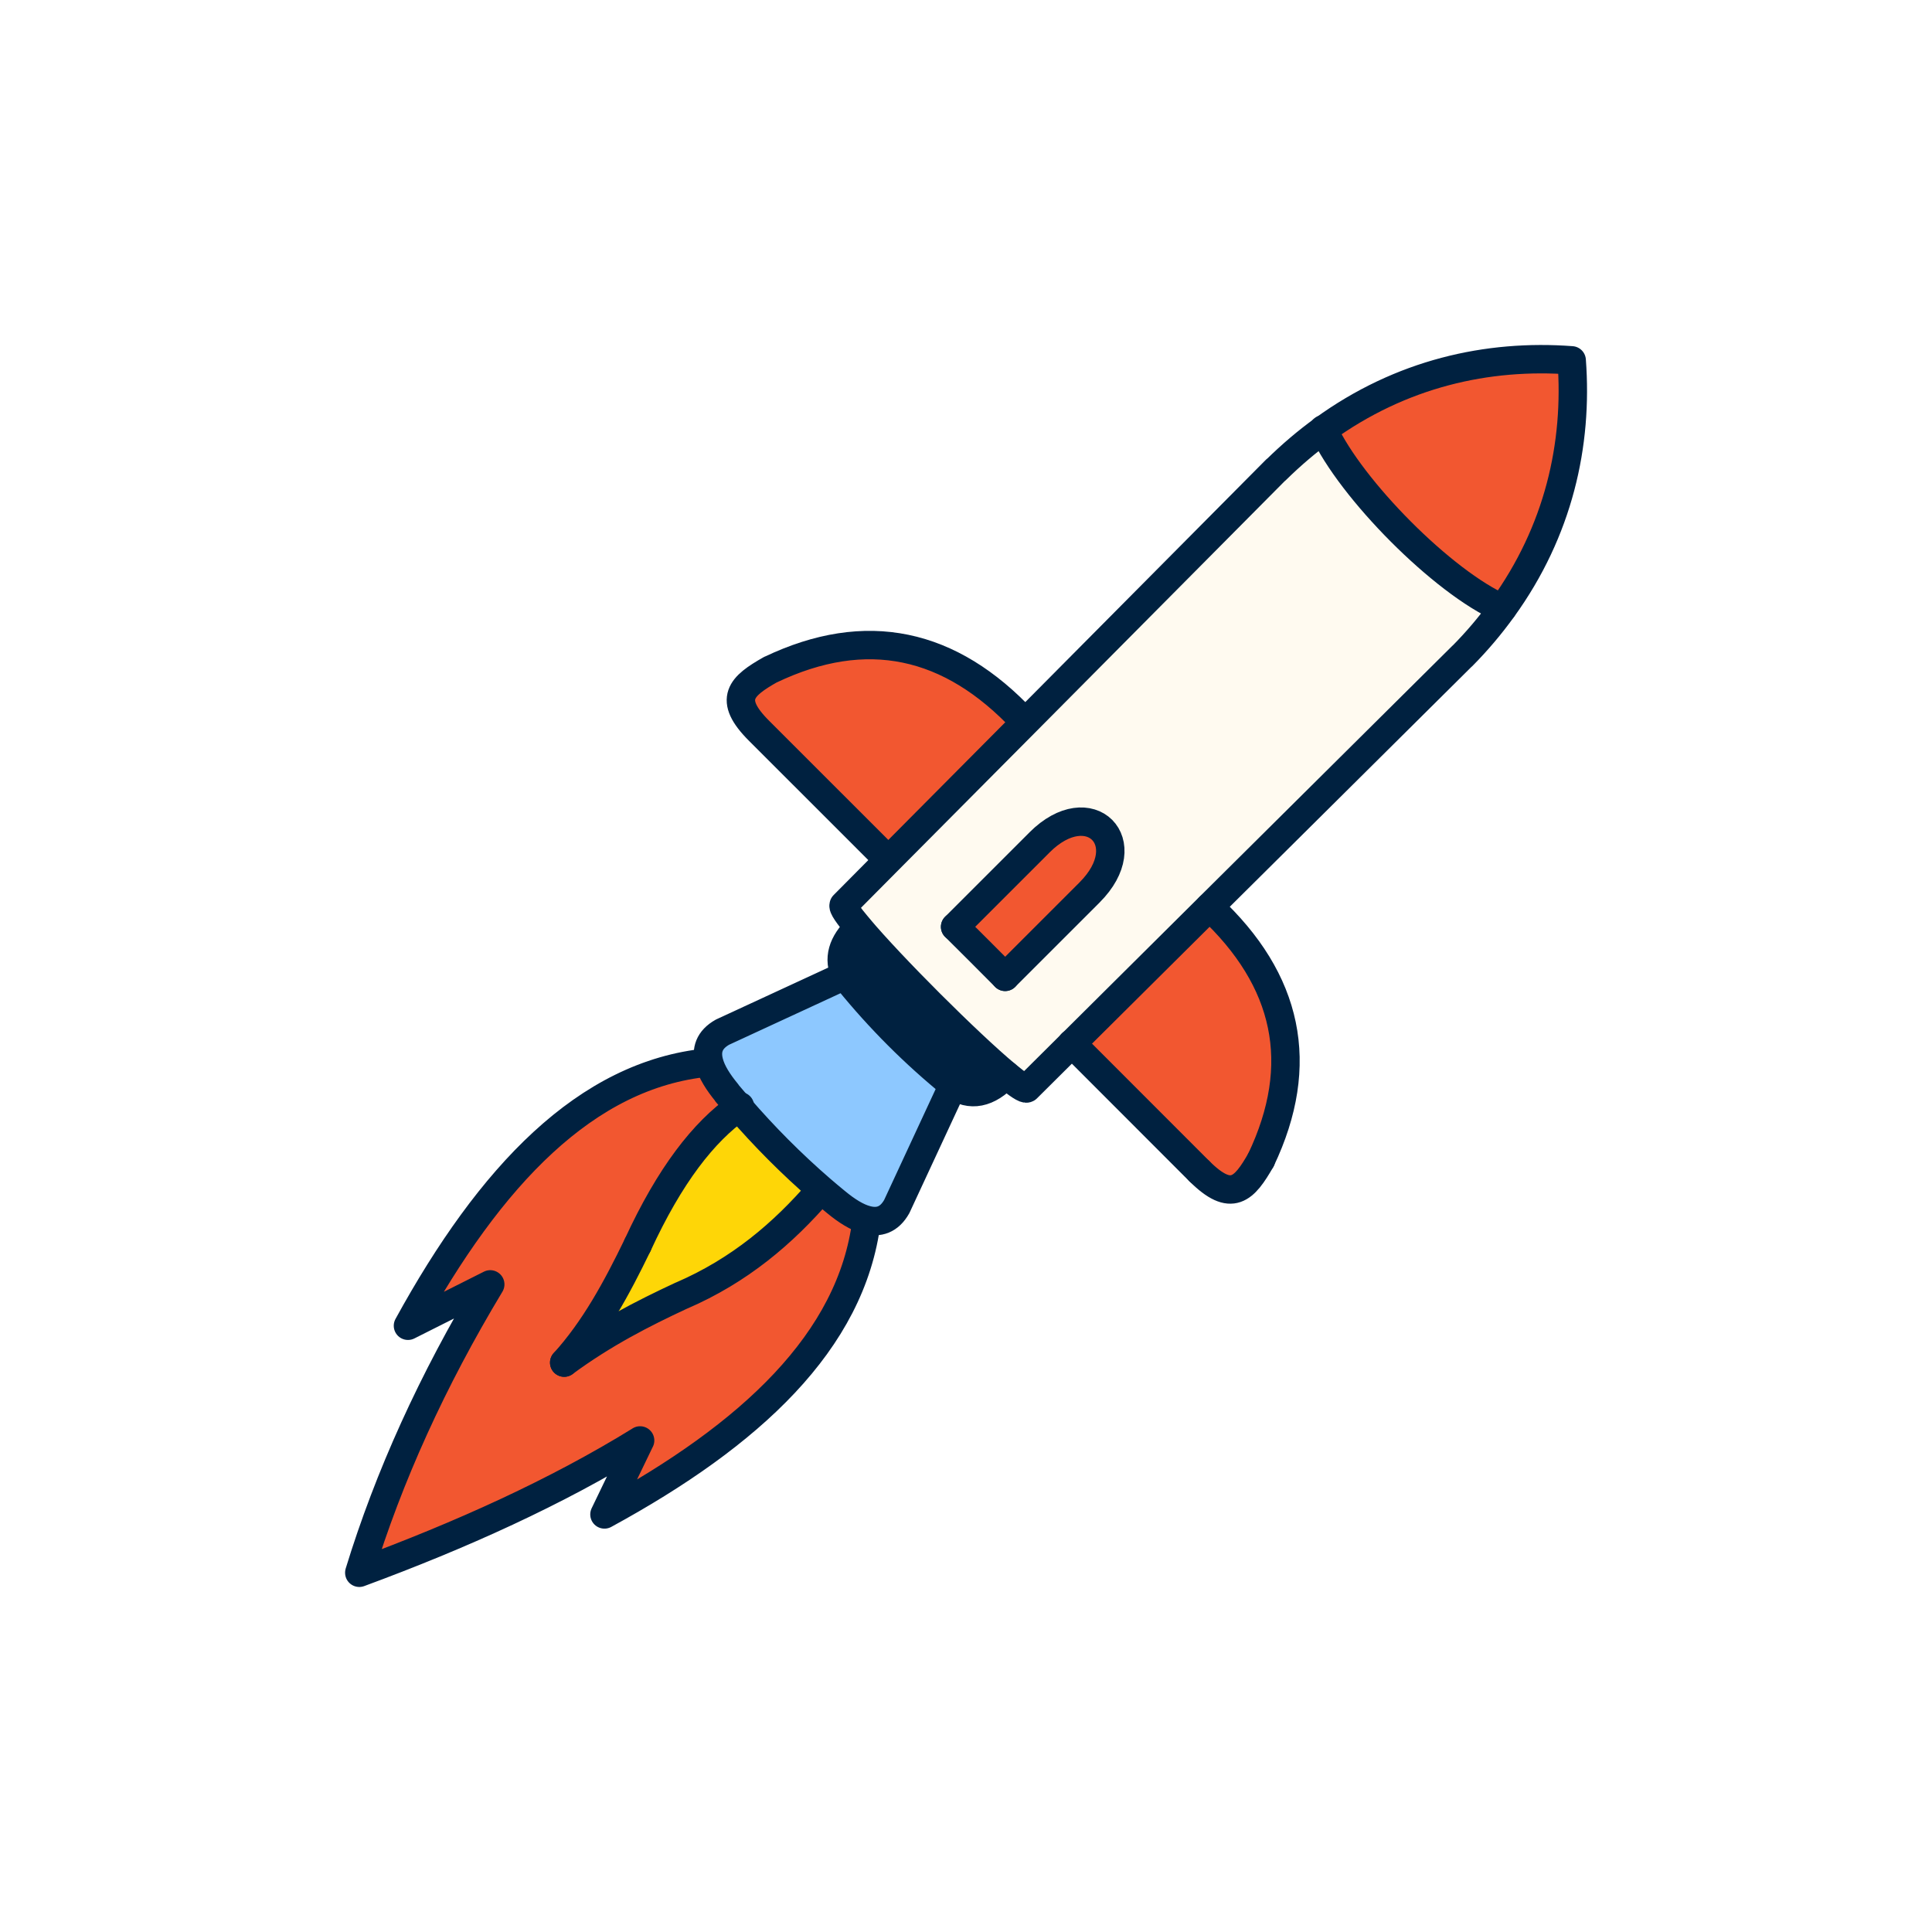
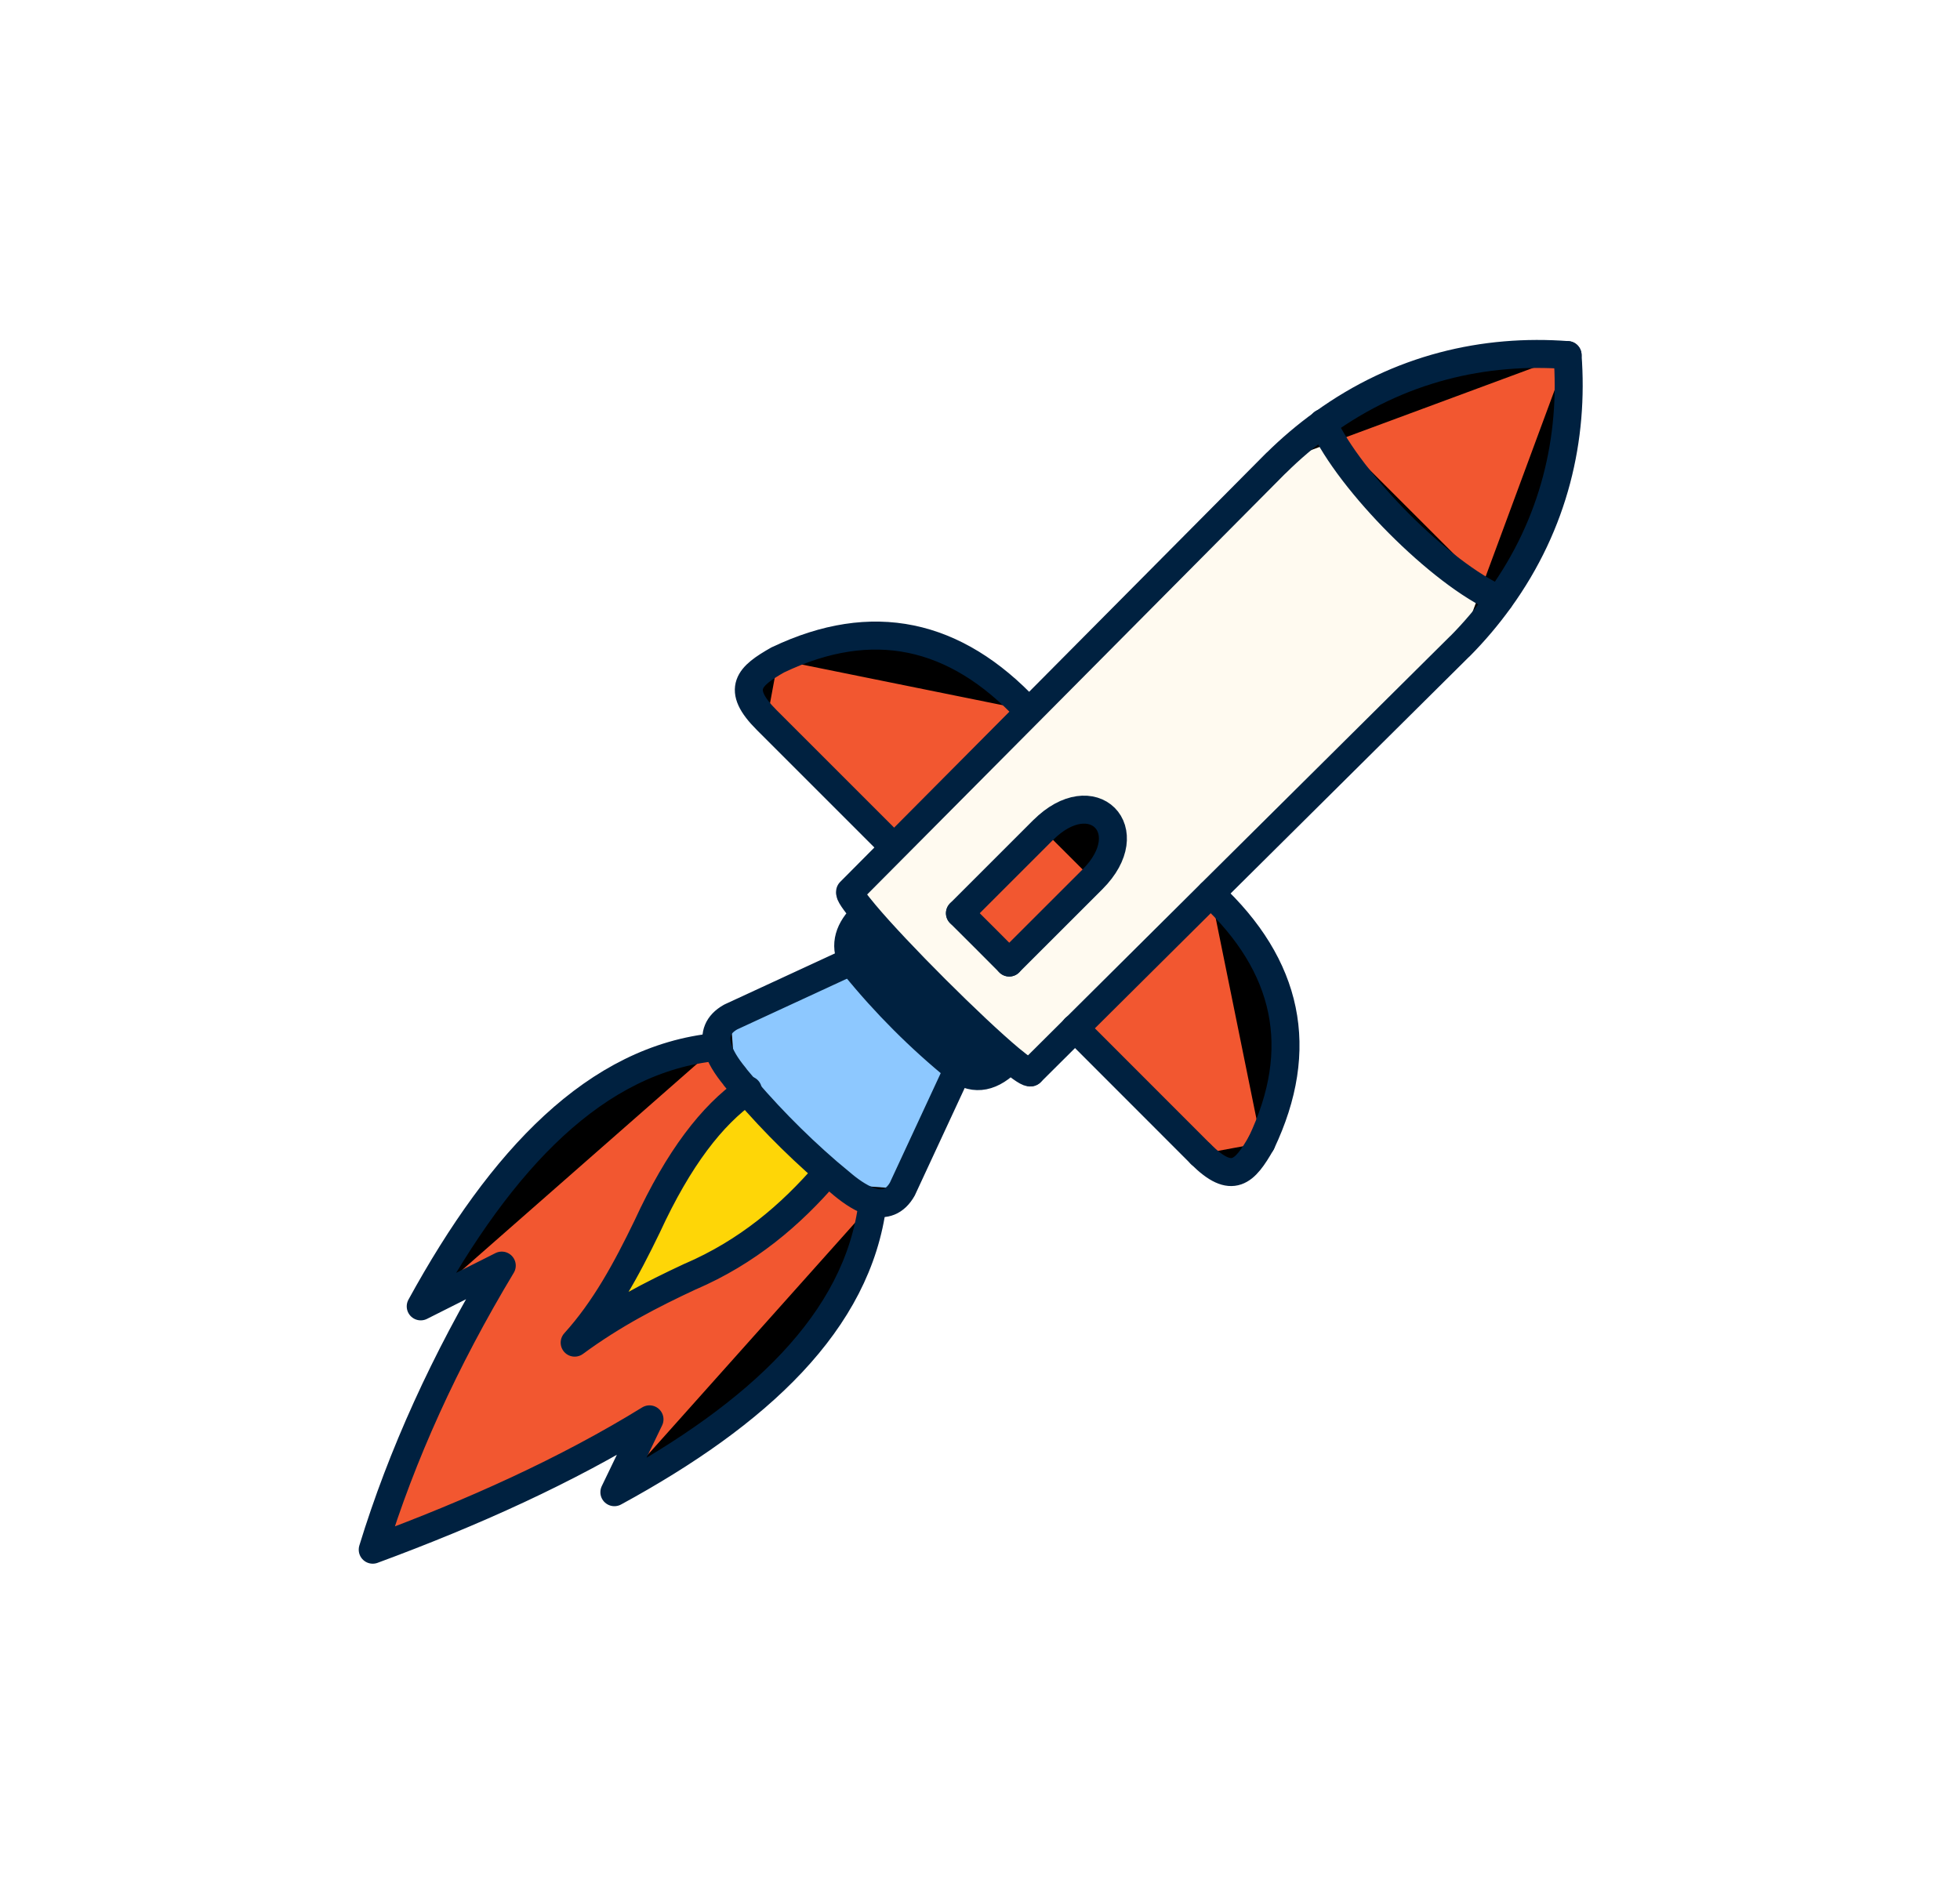
- <svg xmlns="http://www.w3.org/2000/svg" id="Layer_1" viewBox="0 0 68 68">
-   <defs>
-     <style>.st0{fill:#f25730}.st1{fill:#fffaf0}.st2{fill:#8dc8ff}.st3{fill:#002140}.st4{fill:#fed607}.st5{fill:none;stroke:#002140;stroke-linecap:round;stroke-linejoin:round;stroke-width:1px}</style>
-   </defs>
-   <path d="M55.318 12.682c.223 2.959-.46 6.005-2.431 8.732-2.096-.915-5.344-4.201-6.302-6.292 2.728-1.976 5.773-2.659 8.737-2.44z" class="st0" />
-   <path d="m37.728 36.731-1.581 1.572c-.052.052-.331-.133-.743-.477-1.323-1.104-4.038-3.814-5.181-5.176-.374-.442-.58-.739-.524-.795l1.572-1.585 4.811-4.849 8.832-8.887a15 15 0 0 1 1.671-1.417c.958 2.092 4.205 5.378 6.302 6.293a14 14 0 0 1-1.417 1.675l-8.892 8.827-4.85 4.815zm.622-5.321c1.761-1.761 0-3.522-1.761-1.761l-2.973 2.972 1.761 1.761z" class="st1" />
-   <path d="M42.573 31.916c2.766 2.577 3.411 5.541 1.808 8.904-.589 1.031-1.035 1.529-2.165.399l-4.493-4.493 4.85-4.815v.004Zm-5.984-2.267c1.765-1.761 3.527 0 1.761 1.761l-2.973 2.972a325 325 0 0 0-1.761-1.761zm-.506-4.223-4.811 4.849-.047-.047-4.497-4.497c-1.13-1.125-.631-1.576.399-2.16 3.363-1.602 6.323-.958 8.905 1.804z" class="st0" />
-   <path d="M35.399 37.827q-.94 1-1.856.365a25 25 0 0 1-3.69-3.689 2 2 0 0 1-.103-.18c-.271-.571-.116-1.125.46-1.671 1.147 1.357 3.858 4.072 5.181 5.176h.009Z" class="st3" />
-   <path d="M26.009 38.965q-.213-.246-.425-.498c-.305-.369-.541-.739-.627-1.078-.112-.421 0-.795.473-1.057l4.274-1.98.052-.03q.045.09.103.18a25 25 0 0 0 3.69 3.689l-1.98 4.274c-.266.472-.636.584-1.057.472-.339-.086-.709-.322-1.078-.627q-.27-.22-.533-.447a28 28 0 0 1-2.887-2.895l-.004-.004Z" class="st2" />
-   <path d="m30.507 42.938-.009.039c-.528 4.235-4.081 7.525-9.223 10.326l1.254-2.607c-2.942 1.817-6.289 3.329-9.884 4.656q1.56-5.076 4.609-10.145l-2.895 1.456c2.891-5.274 6.272-8.844 10.554-9.265l.039-.009c.086.339.322.709.627 1.078.142.167.279.335.425.498-1.237.876-2.431 2.397-3.561 4.854-.743 1.533-1.516 2.959-2.586 4.141 1.383-1.018 2.758-1.722 4.124-2.358 2.045-.881 3.583-2.191 4.88-3.702l.03-.034c.176.155.357.305.533.447.369.305.739.541 1.078.627h.004Z" class="st0" />
-   <path d="m28.896 41.86-.03.034c-1.302 1.512-2.839 2.822-4.88 3.703-1.366.636-2.741 1.34-4.124 2.358 1.07-1.177 1.843-2.607 2.586-4.14 1.134-2.461 2.324-3.982 3.561-4.854a28 28 0 0 0 2.887 2.895z" class="st4" />
-   <path d="M55.318 12.683c.223 2.959-.46 6.005-2.431 8.732a14 14 0 0 1-1.418 1.675M36.147 38.303l1.581-1.572 4.846-4.815 8.892-8.827m3.852-10.406c-2.96-.223-6.01.46-8.737 2.44q-.858.618-1.671 1.418M29.695 31.856l1.572-1.585 4.815-4.845 8.827-8.891m-8.762 21.769c-.052.052-.331-.133-.743-.477-1.323-1.104-4.038-3.814-5.181-5.176-.374-.442-.58-.739-.524-.795m5.679 2.526a325 325 0 0 0-1.761-1.761m-3.759 1.881a25.2 25.2 0 0 0 3.69 3.69" class="st5" />
-   <path d="M33.548 38.192c.606.425 1.229.301 1.856-.365m-5.546-3.325a2 2 0 0 1-.103-.18c-.271-.571-.116-1.125.46-1.671m22.667-11.236c-2.096-.915-5.344-4.201-6.302-6.292q.001-.006-.004-.013M33.548 38.192l-1.985 4.274m0 0c-.266.472-.636.584-1.057.472-.339-.086-.709-.322-1.078-.627m.276-7.959-4.274 1.976m0 0c-.473.266-.584.636-.473 1.057.086.339.322.709.627 1.078m3.844 3.848q-.27-.22-.533-.447a28 28 0 0 1-2.887-2.895 43 43 0 0 1-.425-.498m9.795-4.089 2.973-2.972m-4.734 1.211 2.973-2.972m1.76 1.761c1.761-1.761 0-3.522-1.761-1.761m1.134 7.078.004.004 4.489 4.493m2.166-.399c1.602-3.367.958-6.327-1.808-8.904" class="st5" />
-   <path d="M42.217 41.224c1.13 1.125 1.576.631 2.165-.4m-13.162-10.6-4.498-4.497m.404-2.16c3.363-1.602 6.323-.958 8.905 1.804m-9.309.356c-1.13-1.125-.632-1.576.399-2.16m3.377 19.41c-.528 4.235-4.081 7.525-9.223 10.326m-6.916-6.641c2.891-5.274 6.272-8.844 10.554-9.265m-3.638 15.905 1.254-2.603m-5.274-5.493-2.895 1.456m8.17 4.038c-2.942 1.817-6.289 3.329-9.884 4.656m4.609-10.15c-2.036 3.38-3.574 6.765-4.609 10.145m16.22-13.452c-1.302 1.512-2.839 2.822-4.88 3.702m-1.542-1.782c1.134-2.461 2.324-3.982 3.561-4.854.013-.009.03-.017.039-.03m-2.062 6.666c-1.366.636-2.741 1.34-4.124 2.358" class="st5" />
-   <path d="M22.444 43.819c-.743 1.533-1.516 2.959-2.586 4.141" class="st5" />
+ <svg xmlns="http://www.w3.org/2000/svg" viewBox="0 0 35 34">
+   <path fill="#f25730" d="M27.992 6.342c.112 1.48-.23 3.002-1.215 4.366-1.048-.457-2.672-2.1-3.151-3.146 1.364-.988 2.887-1.33 4.369-1.22z" />
+   <path fill="#fffaf0" d="m19.197 18.365-.79.786c-.026.026-.166-.066-.372-.238-.661-.552-2.019-1.907-2.59-2.588-.187-.221-.29-.37-.262-.397l.786-.793 2.406-2.424 4.415-4.444q.407-.396.836-.708c.479 1.045 2.103 2.688 3.15 3.146a7 7 0 0 1-.708.837l-4.446 4.414-2.425 2.407zm.312-2.66c.88-.881 0-1.762-.881-.881l-1.486 1.486.88.88z" />
+   <path fill="#f25730" d="M21.62 15.96c1.383 1.288 1.705 2.77.904 4.451-.294.516-.518.765-1.082.2l-2.247-2.247 2.425-2.407zm-2.992-1.135c.883-.88 1.763 0 .88.88l-1.486 1.486c-.208-.21-.672-.674-.88-.88zm-.253-2.111-2.406 2.424-.024-.023-2.248-2.249c-.565-.562-.316-.788.2-1.08 1.681-.801 3.161-.479 4.452.902z" />
+   <path fill="#002140" d="M18.033 18.914q-.47.5-.928.183a12.6 12.6 0 0 1-1.845-1.845 1 1 0 0 1-.051-.09q-.203-.428.23-.836c.573.679 1.928 2.036 2.59 2.588z" />
+   <path fill="#8dc8ff" d="m13.338 19.483-.213-.25c-.152-.184-.27-.369-.313-.538-.056-.21 0-.398.236-.529l2.137-.99.026-.015a1 1 0 0 0 .051.09q.827 1.018 1.845 1.845l-.99 2.137c-.133.236-.318.292-.528.236-.17-.043-.354-.16-.54-.313a13.3 13.3 0 0 1-1.709-1.671z" />
+   <path fill="#f25730" d="m15.587 21.469-.005.02c-.264 2.117-2.04 3.762-4.611 5.162l.627-1.303c-1.471.908-3.144 1.664-4.942 2.328q.78-2.539 2.305-5.073l-1.448.728c1.446-2.637 3.136-4.422 5.277-4.632l.02-.005c.042.17.16.355.313.54q.105.125.213.248c-.619.439-1.216 1.199-1.78 2.427-.372.767-.759 1.48-1.294 2.07.692-.508 1.38-.86 2.062-1.178 1.023-.44 1.791-1.096 2.44-1.852l.015-.017q.133.117.266.224c.185.152.37.27.54.313z" />
+   <path fill="#fed607" d="m14.781 20.93-.015.017c-.65.756-1.42 1.411-2.44 1.852-.683.317-1.37.67-2.062 1.178.535-.588.922-1.303 1.293-2.07.567-1.23 1.162-1.99 1.78-2.427q.685.792 1.444 1.448z" />
+   <path stroke="#002140" stroke-linecap="round" stroke-linejoin="round" stroke-width=".5" d="M27.992 6.342c.112 1.48-.23 3.002-1.215 4.366a7 7 0 0 1-.709.837m-7.661 7.607.79-.786 2.423-2.408 4.446-4.413" />
+   <path stroke="#002140" stroke-linecap="round" stroke-linejoin="round" stroke-width=".5" d="M27.993 6.342c-1.48-.112-3.005.23-4.37 1.22a7 7 0 0 0-.835.708m-7.608 7.658.787-.792 2.408-2.423 4.413-4.445m-4.381 10.883c-.026.026-.166-.066-.372-.238-.661-.552-2.019-1.907-2.59-2.588-.187-.221-.29-.37-.262-.397m2.839 1.263c-.208-.21-.672-.674-.88-.88m-1.88.941q.827 1.018 1.845 1.845m0 0q.456.317.928-.183m-2.773-1.662a1 1 0 0 1-.051-.09q-.202-.428.23-.836" />
+   <path stroke="#002140" stroke-linecap="round" stroke-linejoin="round" stroke-width=".5" d="M26.775 10.707c-1.048-.457-2.672-2.1-3.151-3.146l-.002-.006m-6.515 11.541-.992 2.137m0 .001c-.133.236-.318.292-.528.236-.17-.043-.355-.161-.54-.314m.138-3.98-2.137.988m0 0c-.236.133-.292.318-.236.528.043.17.16.355.313.54m1.923 1.924q-.135-.11-.267-.223a14 14 0 0 1-1.656-1.697m4.897-2.045 1.487-1.486m-2.367.605 1.486-1.486m.881.881c.88-.88 0-1.76-.881-.88m.567 3.538.002.002 2.245 2.247m1.082-.199c.801-1.684.48-3.163-.904-4.452" />
+   <path stroke="#002140" stroke-linecap="round" stroke-linejoin="round" stroke-width=".5" d="M21.442 20.612c.564.563.788.316 1.082-.2m-6.581-5.3-2.249-2.249m.202-1.08c1.682-.801 3.162-.479 4.453.902m-4.655.178c-.565-.562-.315-.788.2-1.08m1.688 9.705c-.264 2.118-2.04 3.763-4.611 5.163m-3.458-3.319c1.446-2.638 3.136-4.422 5.277-4.633m-1.819 7.952.627-1.301M8.96 22.604l-1.447.728m4.085 2.018c-1.471.908-3.144 1.664-4.942 2.328m2.304-5.074q-1.526 2.536-2.304 5.072m8.11-6.726c-.65.755-1.42 1.41-2.44 1.85m-.771-.89c.567-1.231 1.162-1.991 1.78-2.427q.012-.007.02-.015M12.324 22.8c-.683.319-1.37.67-2.062 1.18m1.293-2.07c-.371.767-.758 1.48-1.293 2.07" />
</svg>
